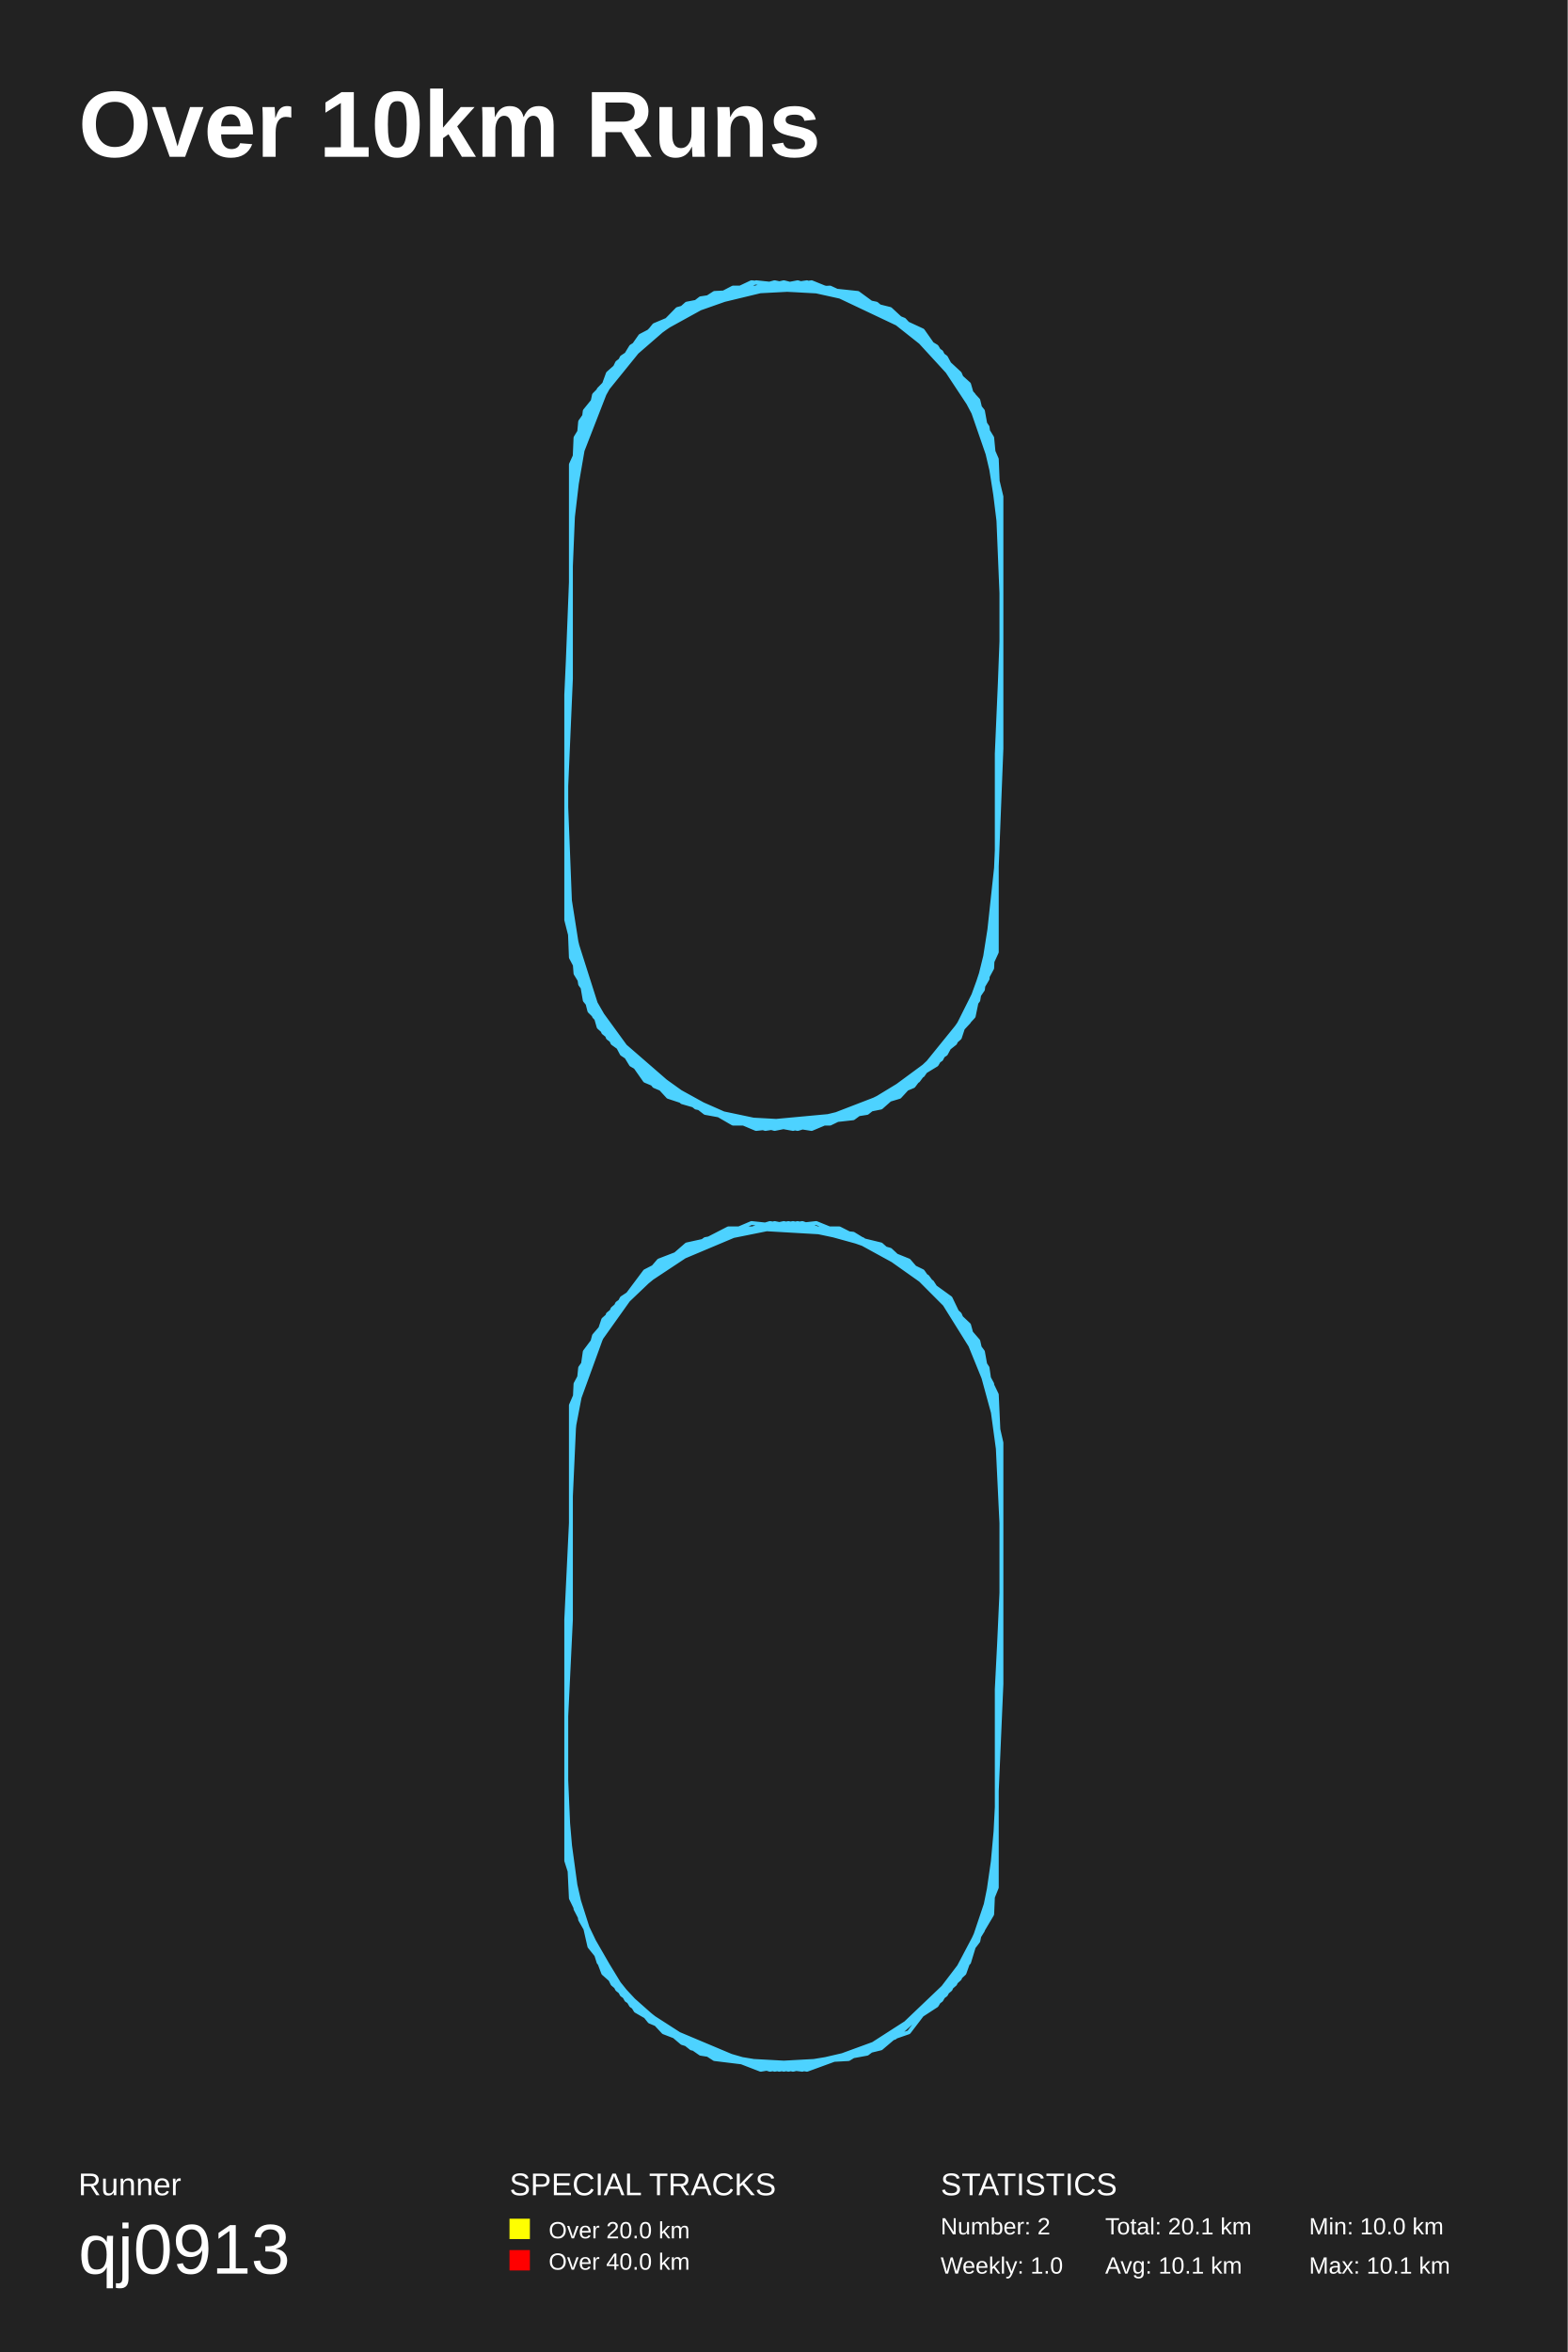
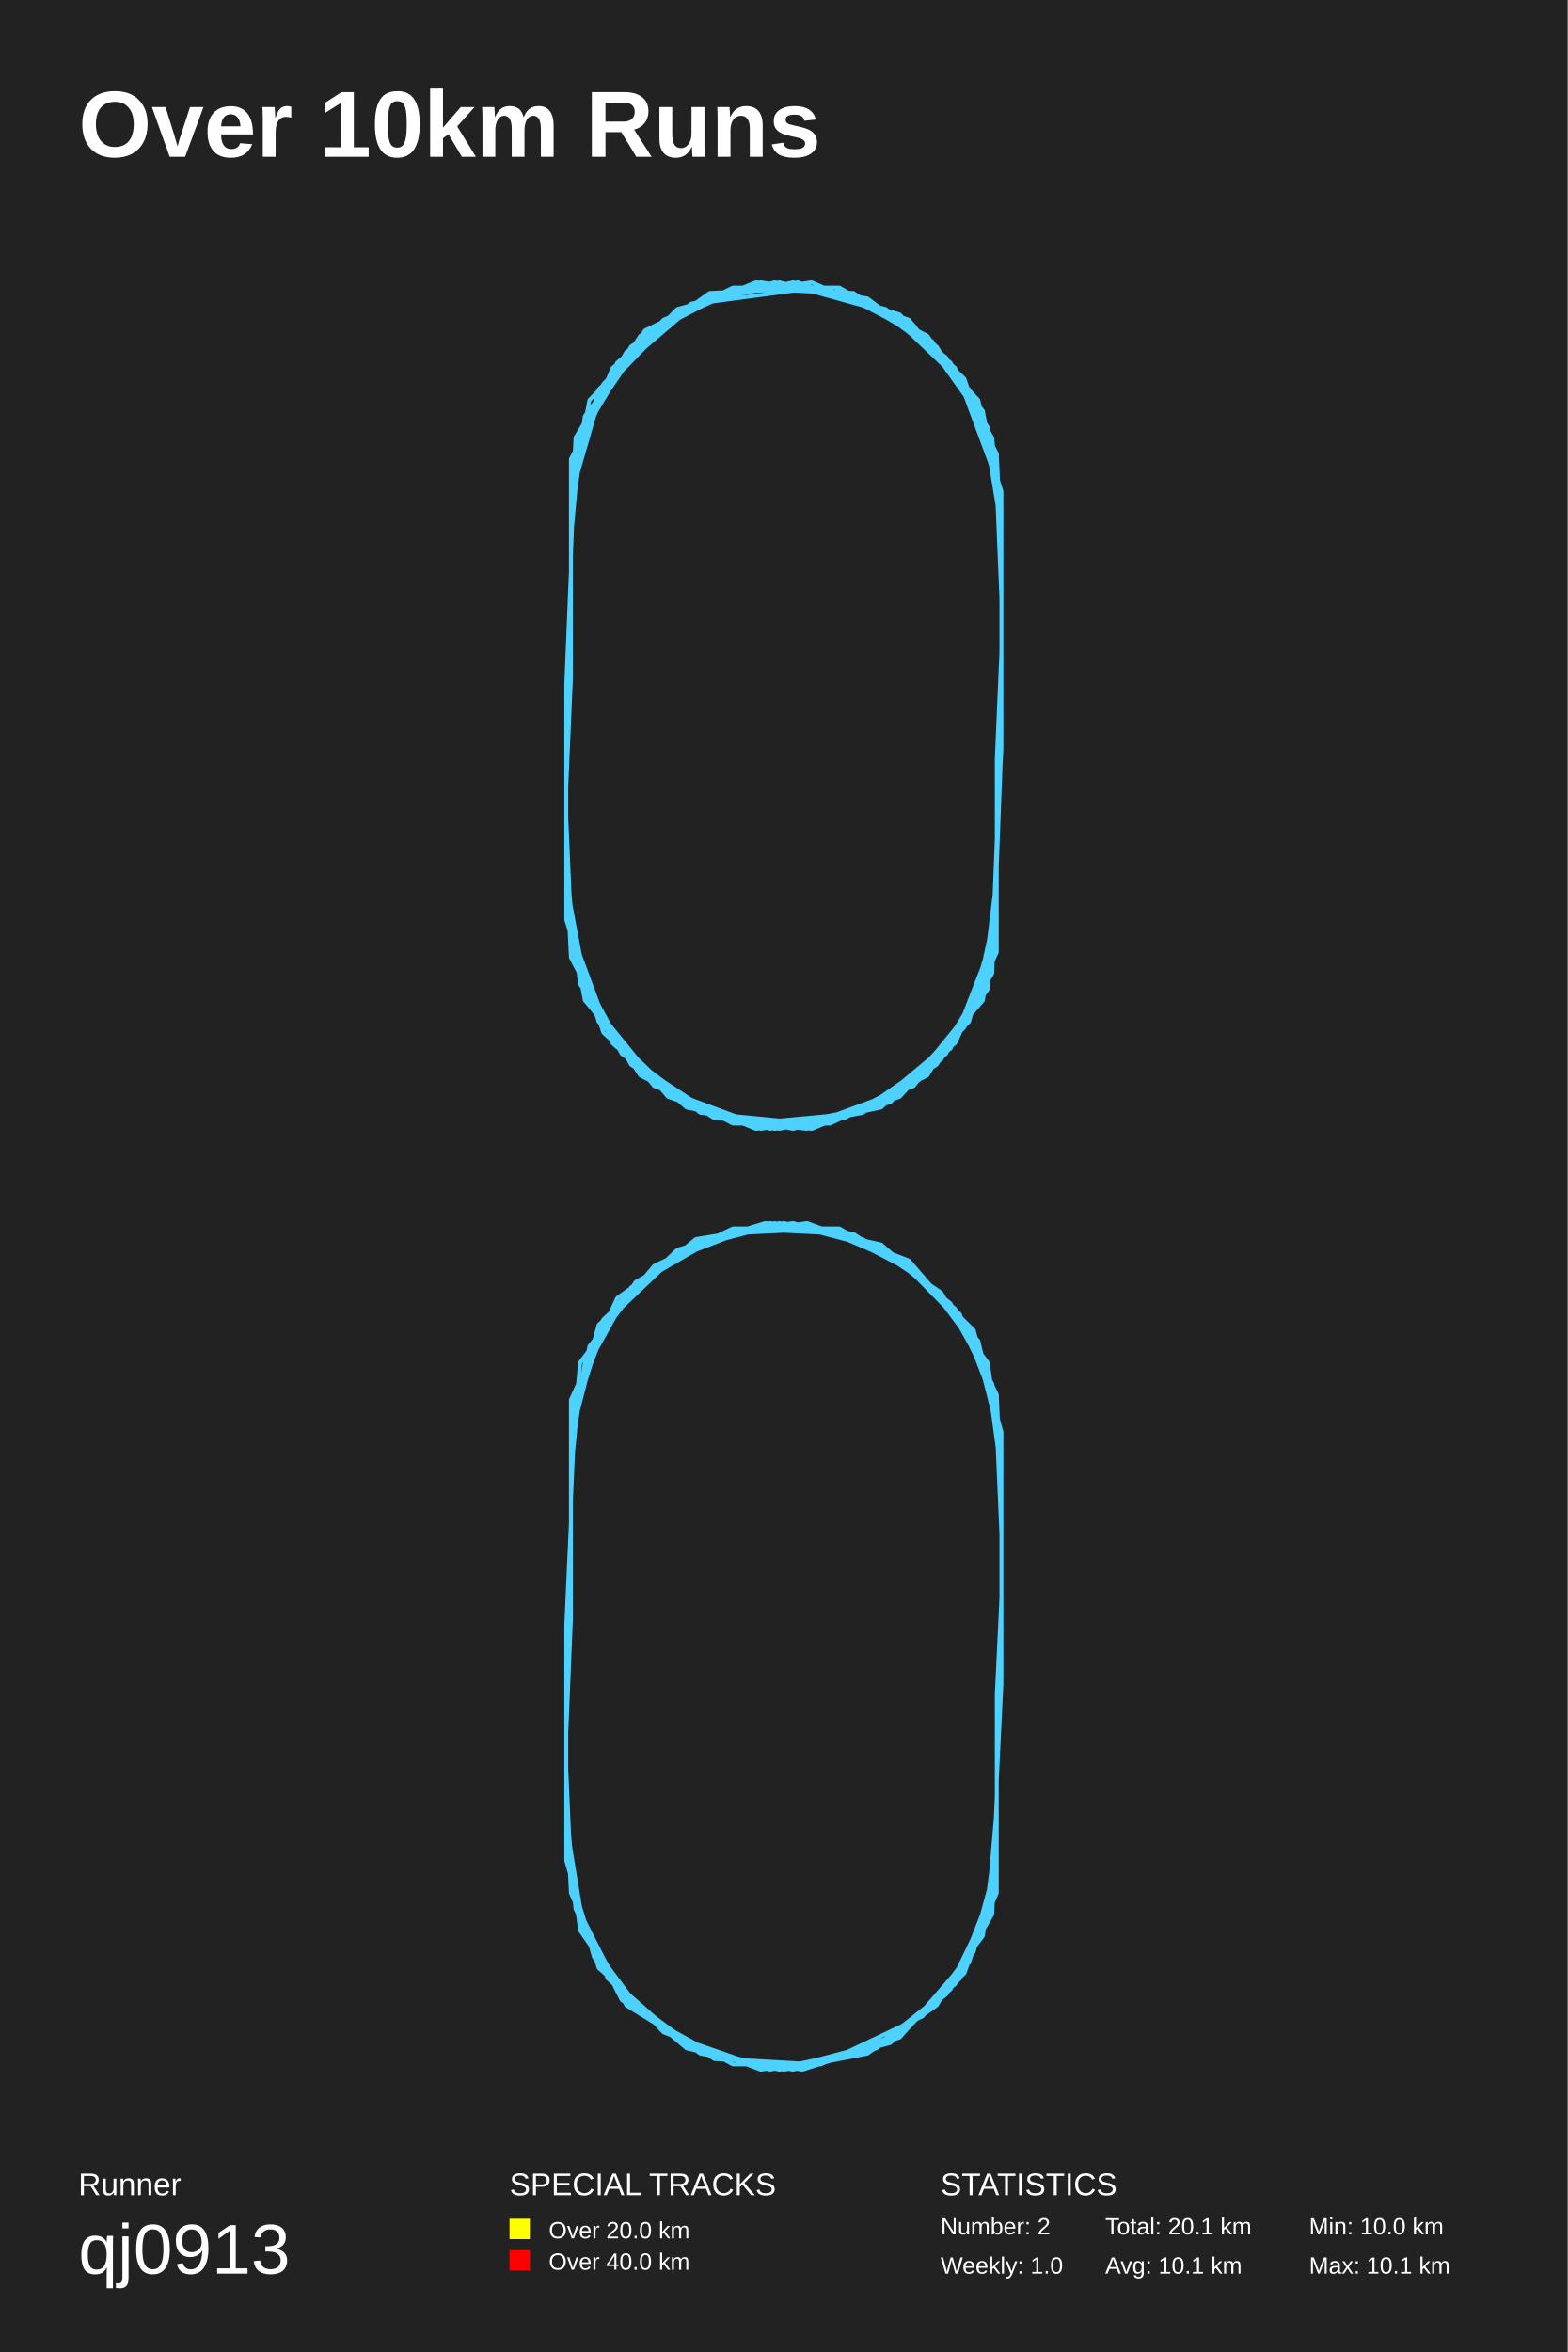
<svg xmlns="http://www.w3.org/2000/svg" baseProfile="full" height="300mm" version="1.1" viewBox="0,0,200,300" width="200mm">
  <defs />
  <rect fill="#222222" height="300" width="200" x="0" y="0" />
  <text fill="#FFFFFF" style="font-size:12px; font-family:Arial; font-weight:bold;" x="10" y="20">Over 10km Runs</text>
  <text fill="#FFFFFF" style="font-size:4px; font-family:Arial" x="10" y="280">Runner</text>
  <text fill="#FFFFFF" style="font-size:9px; font-family:Arial" x="10" y="290">qj0913</text>
  <text fill="#FFFFFF" style="font-size:4px; font-family:Arial" x="65" y="280">SPECIAL TRACKS</text>
  <rect fill="yellow" height="2.6" width="2.6" x="65" y="283" />
  <text fill="#FFFFFF" style="font-size:3px; font-family:Arial" x="70" y="285.5">Over 20.0 km</text>
  <rect fill="red" height="2.6" width="2.6" x="65" y="287" />
  <text fill="#FFFFFF" style="font-size:3px; font-family:Arial" x="70" y="289.5">Over 40.0 km</text>
  <text fill="#FFFFFF" style="font-size:4px; font-family:Arial" x="120" y="280">STATISTICS</text>
  <text fill="#FFFFFF" style="font-size:3px; font-family:Arial" x="120" y="285">Number: 2</text>
  <text fill="#FFFFFF" style="font-size:3px; font-family:Arial" x="120" y="290">Weekly: 1.0</text>
  <text fill="#FFFFFF" style="font-size:3px; font-family:Arial" x="141" y="285">Total: 20.1 km</text>
  <text fill="#FFFFFF" style="font-size:3px; font-family:Arial" x="141" y="290">Avg: 10.1 km</text>
  <text fill="#FFFFFF" style="font-size:3px; font-family:Arial" x="167" y="285">Min: 10.0 km</text>
  <text fill="#FFFFFF" style="font-size:3px; font-family:Arial" x="167" y="290">Max: 10.1 km</text>
-   <polyline fill="none" opacity="1" points="124.804,51.722 117.127,42.152 105.315,36.684 93.504,36.684 81.692,42.835 74.015,53.772 72.834,66.76 72.834,78.38 72.243,90.684 72.243,103.671 72.243,115.291 75.787,129.646 85.236,139.899 97.638,144.0 109.449,141.949 120.67,134.43 126.576,123.494 127.166,109.139 127.166,96.836 127.757,83.165 127.757,70.861 126.576,57.19 120.079,44.886 108.859,37.367 95.866,36.0 82.873,42.152 74.605,53.089 72.834,66.076 72.834,79.747 72.243,93.418 72.243,107.089 72.834,121.443 78.149,133.063 90.551,141.949 101.772,144.0 112.993,140.582 122.442,131.696 127.166,118.709 127.166,105.722 127.757,92.051 127.757,79.063 127.757,65.393 125.395,52.405 117.127,42.152 104.725,36.684 91.141,37.367 80.511,44.203 74.015,55.823 72.834,68.81 72.834,82.481 72.243,96.836 72.243,110.507 73.424,123.494 80.511,135.798 92.323,142.633 104.134,143.316 115.945,138.532 124.213,129.646 127.166,115.291 127.166,102.304 127.757,90 127.757,76.329 127.757,63.342 124.213,50.355 115.355,40.785 103.543,36.0 89.96,38.051 78.739,46.253 73.424,57.874 72.834,72.228 72.834,86.582 72.243,100.253 72.243,113.924 74.605,127.595 83.464,138.532 96.457,144.0 108.859,142.633 121.851,133.063 126.576,122.127 127.166,108.456 127.757,94.101 127.757,79.747 127.757,66.76 125.395,53.089 117.717,42.152 105.906,36.684 92.913,37.367 80.511,44.203 74.015,55.139 72.834,68.127 72.834,81.798 72.243,95.469 72.243,109.823 73.424,123.494 80.511,135.798 93.504,143.316 105.906,143.316 117.127,137.848 124.804,127.595 127.166,113.241 127.166,100.253 127.757,86.582 127.757,72.228 127.166,59.241 122.442,47.62 111.811,38.734 98.819,36.0 86.417,39.418 76.377,49.671 72.834,62.658 72.834,74.962 72.243,89.317 72.243,101.62 72.243,117.342 75.196,128.962 87.007,140.582 98.819,144.0 112.402,141.266 122.442,132.38 127.166,118.025 127.166,104.355 127.757,91.367 127.757,78.38 127.757,63.342 124.804,51.038 115.355,40.785 102.953,36.0 89.37,38.051 78.739,46.253 72.834,59.241 72.834,72.912 72.834,86.582 72.243,99.57 72.243,113.924 74.015,125.544 82.873,137.848 95.275,143.316 108.268,142.633 119.489,135.798 126.576,122.81 127.166,109.823 127.166,96.152 127.757,82.481 127.757,68.127 126.576,55.823 119.489,44.203 108.268,37.367 95.866,36.684 83.464,41.468 75.196,52.405 72.834,65.393 72.834,78.38 72.243,92.051 72.243,105.038 72.834,119.393 76.968,131.696 88.779,141.266 101.772,144.0 115.355,139.215 123.623,130.329 127.166,115.975 127.166,102.988 127.757,88.633 127.757,75.646 127.166,61.291 123.623,48.987 112.993,39.418 101.772,36.0 87.598,39.418 78.149,47.62 72.834,61.291 72.834,74.279 72.243,89.317 72.243,101.62 72.243,116.658 75.787,129.646 85.236,139.215 96.457,144.0 109.449,141.949 120.079,135.114 126.576,122.127 127.166,109.823 127.757,95.469 127.757,83.165 127.757,67.443 125.985,55.139 118.308,43.519 108.268,37.367 94.685,36.684 84.055,41.468 75.196,52.405 72.834,66.076 72.834,79.063 72.243,92.734 72.243,106.405 72.834,120.076 77.558,132.38 89.96,141.949 101.181,144.0 114.764,139.899 124.213,129.646 127.166,115.291 127.166,102.304 127.757,88.633 127.757,74.279 127.166,61.291 122.442,47.62 113.583,39.418 100,36.0 88.189,38.734 77.558,47.62 72.834,60.608 72.834,75.646 72.243,88.633 72.243,102.988 72.243,114.608 75.787,129.646 85.826,139.899 97.638,144.0 110.63,141.949 121.851,133.063 127.166,121.443 127.166,104.355 127.757,92.051 127.757,77.696 127.757,65.393 124.213,50.355 115.945,41.468 102.953,36.0 90.551,38.051 79.33,45.57 73.424,57.19 72.834,71.544 72.834,85.215 72.243,98.886 72.243,111.874 74.605,126.912 83.464,138.532 95.275,143.316 107.677,142.633 118.898,135.798 125.395,126.228 127.166,109.823 127.166,96.836 127.757,83.165 127.757,69.494 125.985,55.139 119.489,44.203 107.677,37.367 95.275,36.684 82.873,42.152 74.605,53.089 72.834,68.127 72.834,80.431 72.243,96.152 72.243,109.139 73.424,124.177 80.511,135.798 92.913,142.633 105.315,143.316 117.717,137.165 125.395,126.228 127.166,110.507 127.166,97.519 127.757,81.798 127.757,68.127 125.395,53.089 117.717,42.835 104.725,36.684 91.141,37.367 78.739,46.253 73.424,57.19 72.834,71.544 72.834,84.532 72.243,99.57 72.243,112.557 74.605,126.912 82.283,137.848 95.275,143.316 107.677,142.633 119.489,135.798 125.985,124.861 127.166,110.507 127.757,95.469 127.757,81.798 127.757,67.443 125.985,54.456 117.717,42.152 105.315,36.684 92.323,37.367 80.511,44.203 73.424,55.823 72.834,69.494 72.834,83.848 72.243,96.836 72.243,111.874 74.015,125.544 83.464,138.532 95.275,143.316 110.04,141.949 120.079,135.114 127.166,121.443 127.166,109.139 127.757,92.734 127.757,79.747 127.757,64.025 124.213,51.038 114.174,40.101 101.772,36.0 87.598,38.734 77.558,47.62 72.834,61.975 72.834,75.646 72.243,90 72.243,102.988 72.834,118.025 76.968,131.013 88.779,141.266 101.772,144.0 115.945,138.532 124.804,127.595 127.166,113.241 127.166,99.57 127.757,83.848 127.757,70.177 126.576,56.506 120.67,45.57 109.449,37.367 96.457,36.0 83.464,41.468 74.605,52.405 72.834,66.76 72.834,79.747 72.243,94.101 72.243,107.089 72.834,122.127 79.33,134.43 90.551,141.949 103.543,144.0 116.536,138.532 124.804,127.595 127.166,112.557 127.166,100.253 127.757,85.899 127.757,72.912 127.166,58.557 122.442,47.62 111.221,38.734 98.819,36.0 85.236,40.785 75.787,50.355 72.834,64.025 72.834,77.013 72.243,91.367 72.243,104.355 72.834,118.709 76.377,131.013 87.007,140.582 98.819,144.0 112.993,140.582 122.442,131.696 127.166,119.393 127.166,106.405 127.757,91.367 127.757,77.696 127.757,63.342 124.213,51.038" stroke="#4DD2FF" stroke-dasharray="none" stroke-linecap="round" stroke-linejoin="round" stroke-width="0.5" />
-   <polyline fill="none" opacity="1" points="72.243,229.139 72.834,242.127 78.149,253.063 88.189,261.266 99.409,264.0 111.221,261.266 120.67,254.43 126.576,243.494 127.166,230.507 127.166,217.519 127.757,205.215 127.757,192.912 127.166,179.924 122.442,167.62 113.583,159.418 101.772,156.0 88.189,158.734 78.149,166.937 72.834,179.241 72.834,191.544 72.834,203.848 72.243,216.152 72.243,229.139 72.834,241.443 78.149,253.063 87.007,260.582 98.228,264.0 109.449,261.949 119.489,255.798 125.395,246.228 127.166,233.924 127.166,221.62 127.757,208.633 127.757,197.013 127.757,184.025 124.804,171.038 116.536,161.468 107.087,156.684 92.913,156.684 82.283,162.152 74.605,172.405 72.834,184.709 72.834,196.329 72.243,208.633 72.243,220.253 72.243,233.241 74.015,244.861 80.511,255.798 91.141,262.633 102.362,264.0 114.174,259.899 123.032,251.013 127.166,238.709 127.166,225.722 127.757,212.051 127.757,200.431 127.757,186.76 125.985,174.456 118.898,163.519 108.859,157.367 95.866,156.0 84.645,160.785 75.787,170.355 72.834,182.658 72.834,194.962 72.243,207.266 72.243,218.886 72.243,231.874 74.015,244.861 79.921,255.114 90.551,261.949 102.953,264.0 114.174,259.899 123.032,251.696 127.166,240.076 127.166,227.089 127.166,216.152 127.757,203.165 127.757,190.861 127.166,177.874 121.261,165.57 111.811,158.734 100,156.0 87.598,158.734 77.558,168.304 73.424,177.874 72.834,190.861 72.834,203.165 72.243,216.152 72.243,228.456 72.834,241.443 78.739,253.747 87.598,260.582 98.819,264.0 109.449,261.949 119.489,255.798 125.395,246.228 127.166,233.924 127.166,222.304 127.757,209.317 127.757,197.696 127.757,185.393 125.395,173.089 117.717,162.152 106.496,156.684 94.094,156.684 83.464,161.468 75.787,170.355 72.834,182.658 72.834,194.962 72.243,207.266 72.243,218.886 72.243,231.874 73.424,243.494 80.511,255.798 89.37,261.949 102.362,264.0 114.174,259.899 122.442,252.38 127.166,240.76 127.166,228.456 127.166,216.152 127.757,203.165 127.757,190.861 127.166,177.874 121.261,166.253 111.811,158.734 98.819,156.0 87.598,159.418 77.558,167.62 72.834,180.608 72.834,192.912 72.834,206.582 72.243,218.886 72.243,231.19 73.424,243.494 79.33,254.43 88.779,261.266 100,264.0 112.402,261.266 121.851,253.063 126.576,242.81 127.166,230.507 127.166,218.886 127.757,206.582 127.757,194.279 127.166,181.975 124.213,170.355 116.536,161.468 106.496,156.684 94.685,156.684 84.055,160.785 75.787,170.355 72.834,181.975 72.834,193.595 72.834,205.215 72.243,217.519 72.243,229.823 72.834,242.127 78.149,253.063 87.007,260.582 98.228,264.0 110.04,261.949 119.489,255.798 125.985,244.861 127.166,233.924 127.166,220.937 127.757,210 127.757,196.329 127.757,185.393 125.395,172.405 118.308,162.835 107.677,157.367 95.866,156.684 84.645,160.785 75.787,170.355 72.834,182.658 72.834,194.279 72.243,206.582 72.243,218.886 72.243,231.19 73.424,243.494 78.739,253.747 88.189,261.266 99.409,264.0 111.811,261.266 120.079,255.114 126.576,242.81 127.166,231.874 127.166,218.203 127.757,207.266 127.757,194.279 127.166,181.975 123.623,168.987 114.174,160.101 102.362,156.0 89.96,158.051 78.739,166.253 73.424,177.19 72.834,189.494 72.834,203.165 72.243,215.469 72.243,229.139 72.834,241.443 78.739,253.747 87.598,260.582 99.409,264.0 110.63,261.949 120.67,254.43 125.985,244.177 127.166,232.557 127.166,220.253 127.757,207.95 127.757,196.329 127.757,184.025 124.804,171.722 117.717,162.835 107.087,156.684 95.275,156.684 83.464,161.468 75.787,170.355 72.834,181.291 72.834,192.912 72.834,205.899 72.243,218.886 72.243,231.19 73.424,242.81 78.149,253.063 88.189,261.266 101.181,264.0 112.402,261.266 121.261,253.747 126.576,242.127 127.166,230.507 127.166,217.519 127.757,204.532 127.757,192.228 127.166,179.924 122.442,168.304 113.583,159.418 101.181,156.0 89.96,158.051 78.739,166.253 73.424,177.874 72.834,190.177 72.834,202.481 72.243,216.152 72.243,228.456 72.834,242.127 78.739,253.747 88.189,261.266 100.591,264.0 112.402,261.266 121.851,253.063 127.166,240.76 127.166,229.139 127.166,215.469 127.757,203.848 127.757,189.494 126.576,176.506 120.67,165.57 110.04,158.051 98.228,156.0 87.007,159.418 76.968,168.304 72.834,180.608 72.834,193.595 72.834,205.215 72.243,218.203 72.243,229.823 73.424,243.494 78.739,253.747 89.37,261.949 102.362,264.0 113.583,259.899 123.623,250.329 127.166,238.709 127.166,226.405 127.757,213.418 127.757,201.114 127.757,188.127 125.985,175.139 118.308,162.835 107.087,156.684 93.504,156.684 82.283,162.835 74.015,174.456 72.834,186.076 72.834,199.063 72.243,210.684 72.243,224.355 72.243,237.342 76.377,250.329 84.645,259.215 97.047,264.0 109.449,261.949 120.079,255.114 126.576,244.177 127.166,230.507 127.166,218.886 127.757,205.215 127.757,193.595 127.166,178.557 122.442,167.62 112.402,158.734 101.181,156.0 87.598,158.734 78.149,166.937 72.834,179.241 72.834,190.861 72.834,205.899 72.243,218.203 72.243,231.874 74.015,244.861 81.102,256.481 91.732,262.633 104.134,263.316 115.945,259.215 124.804,247.595 127.166,235.975 127.166,221.62 127.757,210 127.757,195.646 127.757,184.025 124.804,171.038 115.945,160.785 104.134,156.0 91.732,157.367 79.33,165.57 73.424,176.506 72.834,188.81 72.834,201.798 72.243,214.785 72.243,227.089 72.834,240.76 76.968,251.696 87.007,260.582 98.819,264.0 110.63,261.949 121.851,253.063 127.166,240.76 127.166,228.456 127.757,214.785 127.757,201.114 127.757,187.443 125.985,175.139 118.898,163.519 107.677,157.367 95.866,156.684 82.873,162.152 75.196,171.722 72.834,184.025 72.834,197.013 72.243,210 72.243,223.671 72.243,235.291 75.196,248.279 82.873,257.848 95.866,263.316 108.268,262.633 119.489,255.798 125.985,244.861 127.166,231.874 127.166,219.57 127.757,206.582 127.757,192.912 127.166,179.924 122.442,167.62 112.993,159.418 100.591,156.0 87.598,158.734 77.558,168.304 72.834,181.291 72.834,194.962 72.243,207.95" stroke="#4DD2FF" stroke-dasharray="none" stroke-linecap="round" stroke-linejoin="round" stroke-width="0.5" />
+   <polyline fill="none" opacity="1" points="115.945,40.785 104.134,36.684 91.141,37.367 80.511,44.203 74.015,55.139 72.834,68.81 72.834,79.747 72.243,92.734 72.243,104.355 72.243,117.342 76.377,130.329 87.007,140.582 98.819,144.0 111.221,141.266 120.67,134.43 126.576,122.127 127.166,108.456 127.757,94.785 127.757,82.481 127.757,68.81 126.576,55.823 119.489,44.203 107.677,37.367 93.504,36.684 82.283,42.835 74.015,55.139 72.834,67.443 72.834,81.114 72.243,93.418 72.243,109.823 72.834,122.127 79.33,134.43 91.732,142.633 102.953,144.0 114.764,139.899 123.032,131.013 127.166,117.342 127.166,103.671 127.757,90.684 127.757,77.696 127.757,64.025 124.804,51.038 115.945,41.468 103.543,36.0 89.96,38.051 79.921,44.886 73.424,56.506 72.834,70.861 72.834,83.848 72.243,98.203 72.243,111.874 74.015,125.544 81.692,137.165 93.504,143.316 105.906,143.316 115.945,138.532 124.804,127.595 127.166,114.608 127.166,101.62 127.757,88.633 127.757,74.962 127.166,61.975 123.623,49.671 114.174,40.101 101.772,36.0 88.189,38.734 78.149,46.937 72.834,59.924 72.834,72.912 72.243,87.95 72.243,101.62 72.243,115.975 75.196,128.279 85.236,139.899 97.047,144.0 111.221,141.266 121.851,132.38 127.166,120.076 127.166,106.405 127.757,93.418 127.757,79.063 127.757,64.709 124.804,52.405 116.536,41.468 104.725,36.684 91.141,37.367 79.921,44.886 73.424,55.823 72.834,68.81 72.834,83.165 72.243,96.836 72.243,111.874 74.015,125.544 81.692,137.165 94.094,143.316 107.087,142.633 117.717,137.165 125.395,126.228 127.166,111.874 127.166,98.203 127.757,85.215 127.757,70.861 127.166,57.874 121.261,46.253 110.04,38.051 97.047,36.0 85.826,40.101 75.196,51.038 72.834,63.342 72.834,77.013 72.243,90 72.243,104.355 72.834,118.025 76.377,130.329 87.598,141.266 101.181,144.0 112.993,140.582 123.623,130.329 127.166,117.342 127.166,102.304 127.757,90 127.757,75.646 127.757,62.658 123.623,49.671 114.764,40.101 101.181,36.0 88.779,38.734 77.558,48.304 72.834,60.608 72.834,74.962 72.243,87.95 72.243,100.937 72.243,114.608 74.605,127.595 84.055,138.532 97.047,144.0 109.449,141.949 121.261,133.747 126.576,122.127 127.166,107.772 127.757,95.469 127.757,81.114 127.757,67.443 125.985,54.456 118.898,43.519 107.087,37.367 94.094,36.684 82.283,42.835 74.605,53.089 72.834,66.76 72.834,79.747 72.243,92.734 72.243,107.772 72.834,120.076 78.149,133.063 89.96,141.949 103.543,144.0 115.355,139.215 124.213,128.962 127.166,115.291 127.166,100.937 127.757,88.633 127.757,72.912 127.166,61.291 121.851,46.937 112.993,39.418 99.409,36.0 87.007,39.418 76.377,49.671 72.834,61.975 72.834,77.013 72.243,90.684 72.243,104.355 72.243,117.342 76.968,131.696 85.826,139.899 98.819,144.0 110.04,141.949 121.851,133.063 126.576,122.127 127.166,107.089 127.757,94.785 127.757,80.431 127.757,67.443 125.395,53.089 118.308,42.835 106.496,36.684 93.504,36.684 81.692,42.835 74.605,53.772 72.834,66.76 72.834,81.798 72.243,93.418 72.243,108.456 72.834,120.76 79.33,134.43 90.551,141.949 103.543,144.0 115.355,139.215 125.395,127.595 127.166,115.291 127.166,99.57 127.757,87.95 127.757,73.595 127.166,59.241 121.851,46.937 111.221,38.734 98.819,36.0 86.417,39.418 76.968,48.987 72.834,63.342 72.834,76.329 72.243,90.684 72.243,103.671 72.243,117.342 76.968,131.696 87.598,140.582 99.409,144.0 112.402,141.266 121.851,132.38 127.166,118.709 127.166,104.355 127.757,90 127.757,77.013 127.757,62.658 123.623,49.671 113.583,40.101 101.772,36.0 88.189,38.734 78.739,46.253 72.834,59.924 72.834,72.912 72.243,87.266 72.243,99.57 72.243,114.608 75.196,127.595 84.645,139.215 96.457,144.0 109.449,141.949 119.489,135.798 126.576,124.177 127.166,109.823 127.757,94.785 127.757,81.798 127.757,67.443 125.985,54.456 117.717,42.835 107.087,36.684 93.504,36.684 82.283,42.152 74.015,55.823 72.834,68.81 72.834,83.848 72.243,96.836 72.243,111.874 74.015,125.544 82.283,137.165 93.504,143.316 107.677,142.633 118.308,137.165 126.576,123.494 127.166,110.507 127.757,94.785 127.757,81.798 127.757,65.393 125.395,52.405 115.945,40.785 104.134,36.684 88.779,38.734 78.149,46.937 72.834,59.924 72.834,72.912 72.834,86.582 72.243,100.253 72.243,114.608 75.196,128.279 84.645,139.215 95.275,143.316 110.04,141.949 120.079,135.114 126.576,122.81 127.166,108.456 127.757,94.785 127.757,79.063 127.757,66.76 125.395,52.405 115.945,41.468 104.725,36.684 90.551,37.367 79.921,44.886 72.834,58.557 72.834,70.861 72.834,84.532 72.243,99.57 72.243,112.557 75.196,128.279 83.464,138.532 98.228,144.0 110.04,141.949 121.851,133.063 127.166,121.443 127.166,106.405 127.757,92.734 127.757,77.013 127.757,62.658 123.032,48.304 114.174,40.101 99.409,36.0 87.007,39.418 76.377,50.355 72.834,62.658 72.834,77.696 72.243,90.684 72.243,105.722 72.834,118.709 78.149,133.063 89.37,141.949 103.543,143.316 116.536,138.532 125.985,126.228 127.166,111.874 127.166,96.836 127.757,83.165 127.757,68.127 126.576,55.823 119.489,44.203 108.859,37.367 94.685,36.684 82.873,42.152 74.015,55.139 72.834,67.443 72.834,81.798 72.243,95.469 72.243,109.139 73.424,122.81 80.511,135.798 91.141,142.633 105.906,143.316 117.127,137.848 125.985,125.544 127.166,111.874 127.166,98.203 127.757,84.532 127.757,70.861 127.166,57.874 120.67,45.57 110.63,38.051 96.457,36.0 84.645,40.785 74.605,53.089 72.834,65.393 72.834,79.063 72.243,92.734 72.243,106.405 72.834,119.393 78.149,133.063 87.598,141.266 101.181,144.0 113.583,140.582 123.623,129.646 127.166,118.025 127.166,104.355 127.757,90.684 127.757,76.329 127.166,61.975" stroke="#4DD2FF" stroke-dasharray="none" stroke-linecap="round" stroke-linejoin="round" stroke-width="0.5" />
+   <polyline fill="none" opacity="1" points="73.424,242.81 78.739,253.747 89.37,261.949 101.181,264.0 111.811,261.266 121.851,253.063 126.576,242.81 127.166,229.139 127.166,216.152 127.757,203.848 127.757,191.544 127.166,178.557 121.851,166.937 112.993,159.418 100,156.0 87.007,159.418 77.558,168.304 72.834,180.608 72.834,192.912 72.834,205.215 72.243,217.519 72.243,230.507 73.424,242.81 78.739,253.747 88.779,261.266 99.409,264.0 110.63,261.949 119.489,255.798 125.985,244.861 127.166,232.557 127.166,220.253 127.757,207.266 127.757,195.646 127.757,182.658 124.213,169.671 115.945,161.468 104.725,156.684 92.323,157.367 81.102,163.519 74.605,173.772 72.834,186.076 72.834,198.38 72.243,210 72.243,221.62 72.243,233.924 74.605,246.912 81.102,256.481 91.732,262.633 103.543,263.316 115.355,259.215 123.623,250.329 127.166,237.342 127.166,223.671 127.757,210.684 127.757,197.696 127.757,186.076 125.395,173.089 117.717,162.835 107.677,157.367 94.094,156.684 83.464,161.468 75.196,171.722 72.834,184.025 72.834,197.013 72.243,208.633 72.243,220.937 72.243,233.241 74.015,246.228 81.102,256.481 92.323,262.633 104.134,263.316 115.355,259.215 123.623,250.329 127.166,238.025 127.166,227.089 127.757,214.785 127.757,201.798 127.757,189.494 126.576,176.506 120.079,164.886 110.04,158.051 98.228,156.0 85.826,160.101 76.968,168.304 72.834,179.241 72.834,190.861 72.834,205.899 72.243,217.519 72.243,230.507 73.424,242.81 79.33,254.43 88.779,261.266 99.409,264.0 110.63,261.949 120.67,254.43 125.985,244.861 127.166,232.557 127.166,220.253 127.757,207.95 127.757,196.329 127.757,184.025 124.804,171.722 116.536,161.468 104.725,156.684 93.504,156.684 82.873,162.152 75.196,171.722 72.834,184.025 72.834,196.329 72.243,209.317 72.243,220.253 72.243,233.241 74.015,244.861 80.511,255.798 91.141,262.633 104.134,263.316 115.355,259.215 123.623,250.329 127.166,239.393 127.166,227.089 127.757,214.785 127.757,201.114 127.757,189.494 126.576,176.506 120.079,164.886 110.04,158.051 97.638,156.0 86.417,159.418 76.377,168.987 72.834,181.975 72.834,194.962 72.834,206.582 72.243,220.937 72.243,231.874 74.015,244.861 79.921,255.798 89.96,261.949 101.181,264.0 113.583,260.582 122.442,252.38 127.166,240.76 127.166,229.823 127.166,217.519 127.757,205.215 127.757,192.912 127.166,180.608 123.623,169.671 115.945,160.785 105.315,156.684 93.504,156.684 83.464,161.468 75.196,171.722 72.834,183.342 72.834,194.279 72.834,206.582 72.243,218.203 72.243,231.19 73.424,243.494 78.739,253.747 87.598,261.266 100,264.0 110.63,261.949 120.67,254.43 126.576,244.177 127.166,231.874 127.166,220.253 127.757,207.95 127.757,195.646 127.757,183.342 124.804,171.038 117.127,162.152 106.496,156.684 94.685,156.684 83.464,161.468 75.196,171.722 72.834,183.342 72.834,195.646 72.243,207.95 72.243,220.937 72.243,231.874 74.015,244.861 79.921,255.114 89.37,261.949 101.181,264.0 111.811,261.266 121.851,253.063 126.576,242.81 127.166,229.823 127.166,218.203 127.757,205.215 127.757,193.595 127.166,179.924 122.442,167.62 112.993,159.418 101.181,156.0 88.779,158.051 78.739,166.253 73.424,177.874 72.834,191.544 72.834,203.848 72.243,217.519 72.243,229.823 73.424,243.494 79.33,255.114 88.779,261.266 100,264.0 111.811,261.266 121.261,253.747 126.576,242.127 127.166,231.19 127.166,218.886 127.757,206.582 127.757,194.962 127.757,182.658 124.213,170.355 115.945,161.468 105.906,156.684 93.504,156.684 82.873,162.152 75.196,171.722 72.834,183.342 72.834,194.962 72.243,207.266 72.243,219.57 72.243,233.241 74.015,244.861 79.33,254.43 89.96,261.949 101.181,264.0 112.993,260.582 122.442,252.38 127.166,241.443 127.166,228.456 127.166,216.836 127.757,203.848 127.757,191.544 127.166,177.874 121.851,166.937 112.402,158.734 100,156.0 88.189,158.734 78.149,166.937 72.834,179.924 72.834,191.544 72.834,204.532 72.243,216.836 72.243,230.507 73.424,243.494 79.33,254.43 89.37,261.949 102.362,264.0 112.993,260.582 123.032,251.696 127.166,240.076 127.166,227.089 127.757,214.101 127.757,201.798 127.757,188.127 125.985,175.139 120.079,164.886 108.859,157.367 97.638,156.0 85.236,160.785 76.968,168.987 72.834,181.975 72.834,194.279 72.243,207.266 72.243,218.886 72.243,231.874 74.015,244.861 79.921,255.114 91.141,262.633 103.543,263.316 114.764,259.899 124.213,248.962 127.166,238.025 127.166,224.355 127.757,212.051 127.757,199.063 127.757,186.076 125.395,173.089 117.717,162.835 105.906,156.684 92.323,157.367 80.511,164.203 74.015,175.823 72.834,188.127 72.834,199.747 72.243,212.734 72.243,225.722 72.834,239.393 76.377,251.013 86.417,259.899 98.228,264.0 111.221,261.266 120.67,254.43 126.576,242.127 127.166,229.823 127.166,216.836 127.757,204.532 127.757,190.861 127.166,178.557 121.261,166.253 111.811,158.734 98.819,156.0 87.007,159.418 76.968,168.987 72.834,179.924 72.834,193.595 72.834,206.582 72.243,220.253 72.243,232.557 74.605,246.912 82.283,257.165 93.504,263.316 104.725,263.316 117.717,257.165 125.395,246.912 127.166,233.241 127.166,221.62 127.757,207.95 127.757,195.646 127.166,181.975 124.213,170.355 114.174,160.101 102.953,156.0 89.37,158.051 78.739,165.57 72.834,178.557 72.834,190.177 72.834,203.848 72.243,216.152 72.243,229.139 72.834,241.443 77.558,252.38 87.598,261.266 99.409,264.0 112.402,260.582 121.851,253.063 127.166,239.393 127.166,226.405 127.757,213.418 127.757,199.063 127.757,185.393 125.985,173.772 117.717,162.835 107.087,156.684 93.504,156.684 82.283,162.835 74.015,173.772 72.834,186.076 72.834,199.063 72.243,211.367 72.243,224.355 72.243,237.342 75.787,249.646 84.645,259.215 97.047,264.0 110.63,261.949 120.67,254.43 125.985,244.177 127.166,230.507 127.166,217.519 127.757,205.215 127.757,191.544 127.166,178.557 121.851,166.937 111.811,158.734 99.409,156.0 86.417,159.418 76.377,169.671 72.834,183.342 72.834,196.329" stroke="#4DD2FF" stroke-dasharray="none" stroke-linecap="round" stroke-linejoin="round" stroke-width="0.5" />
</svg>
